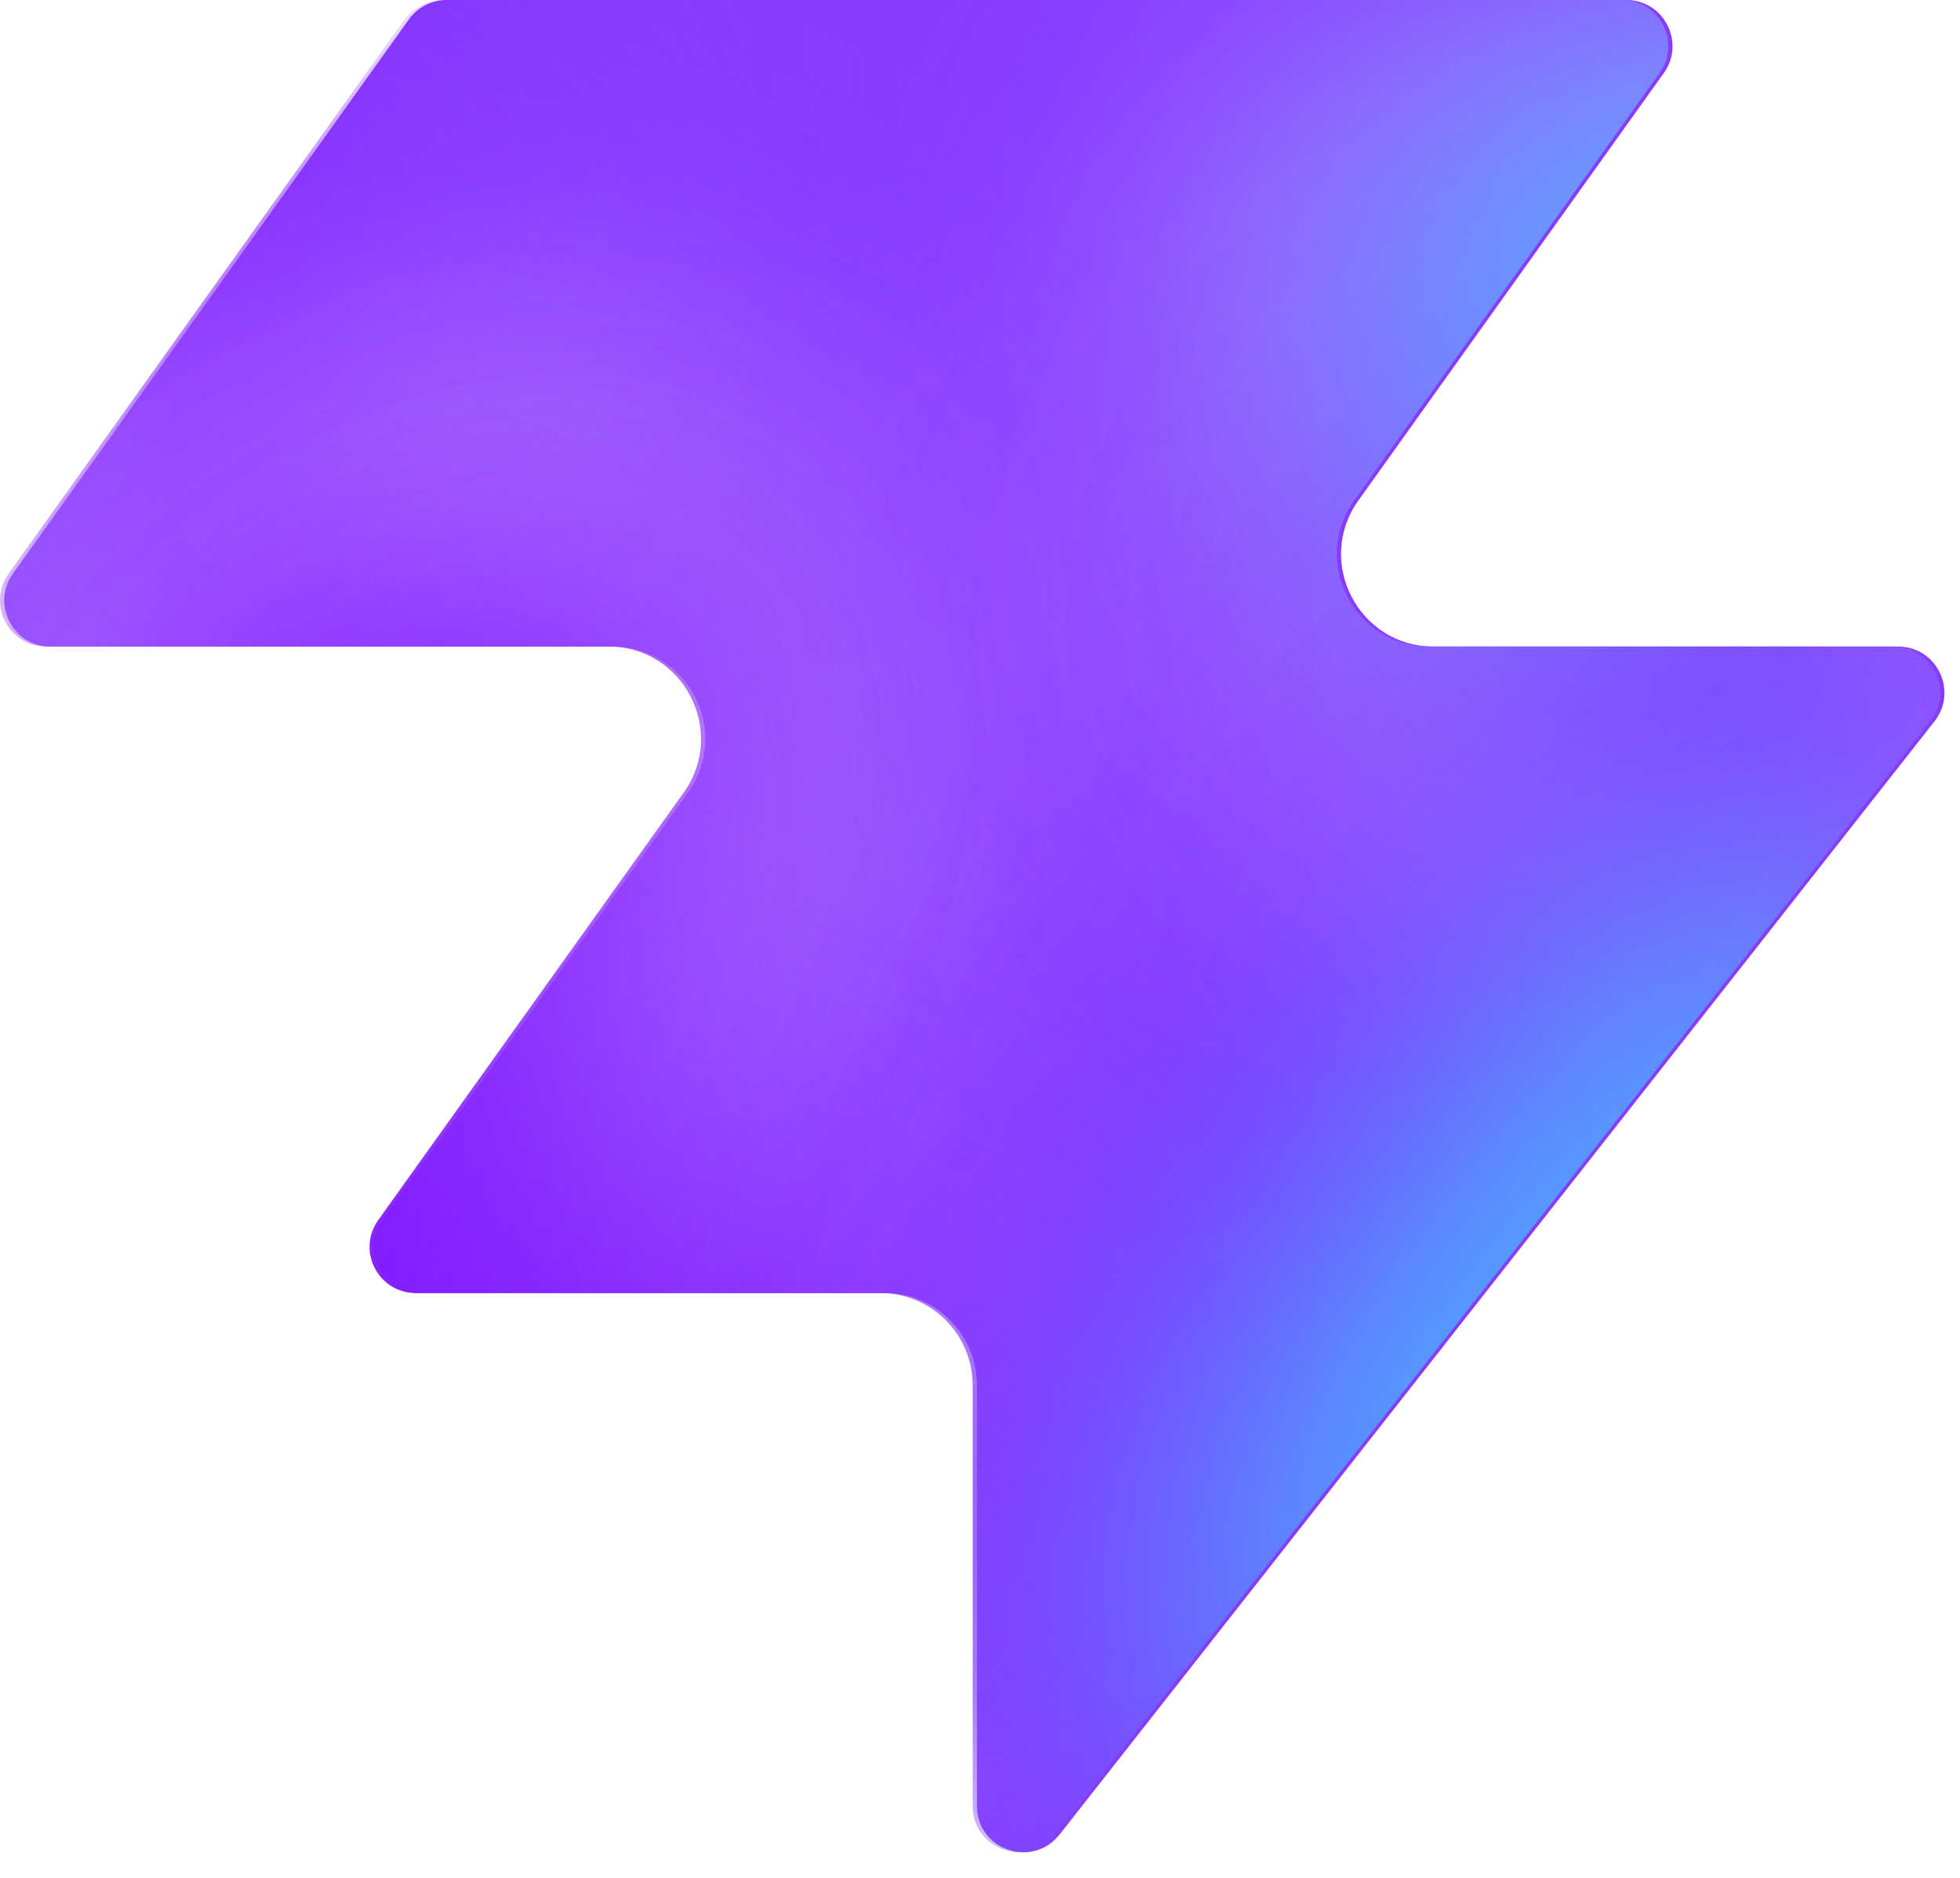
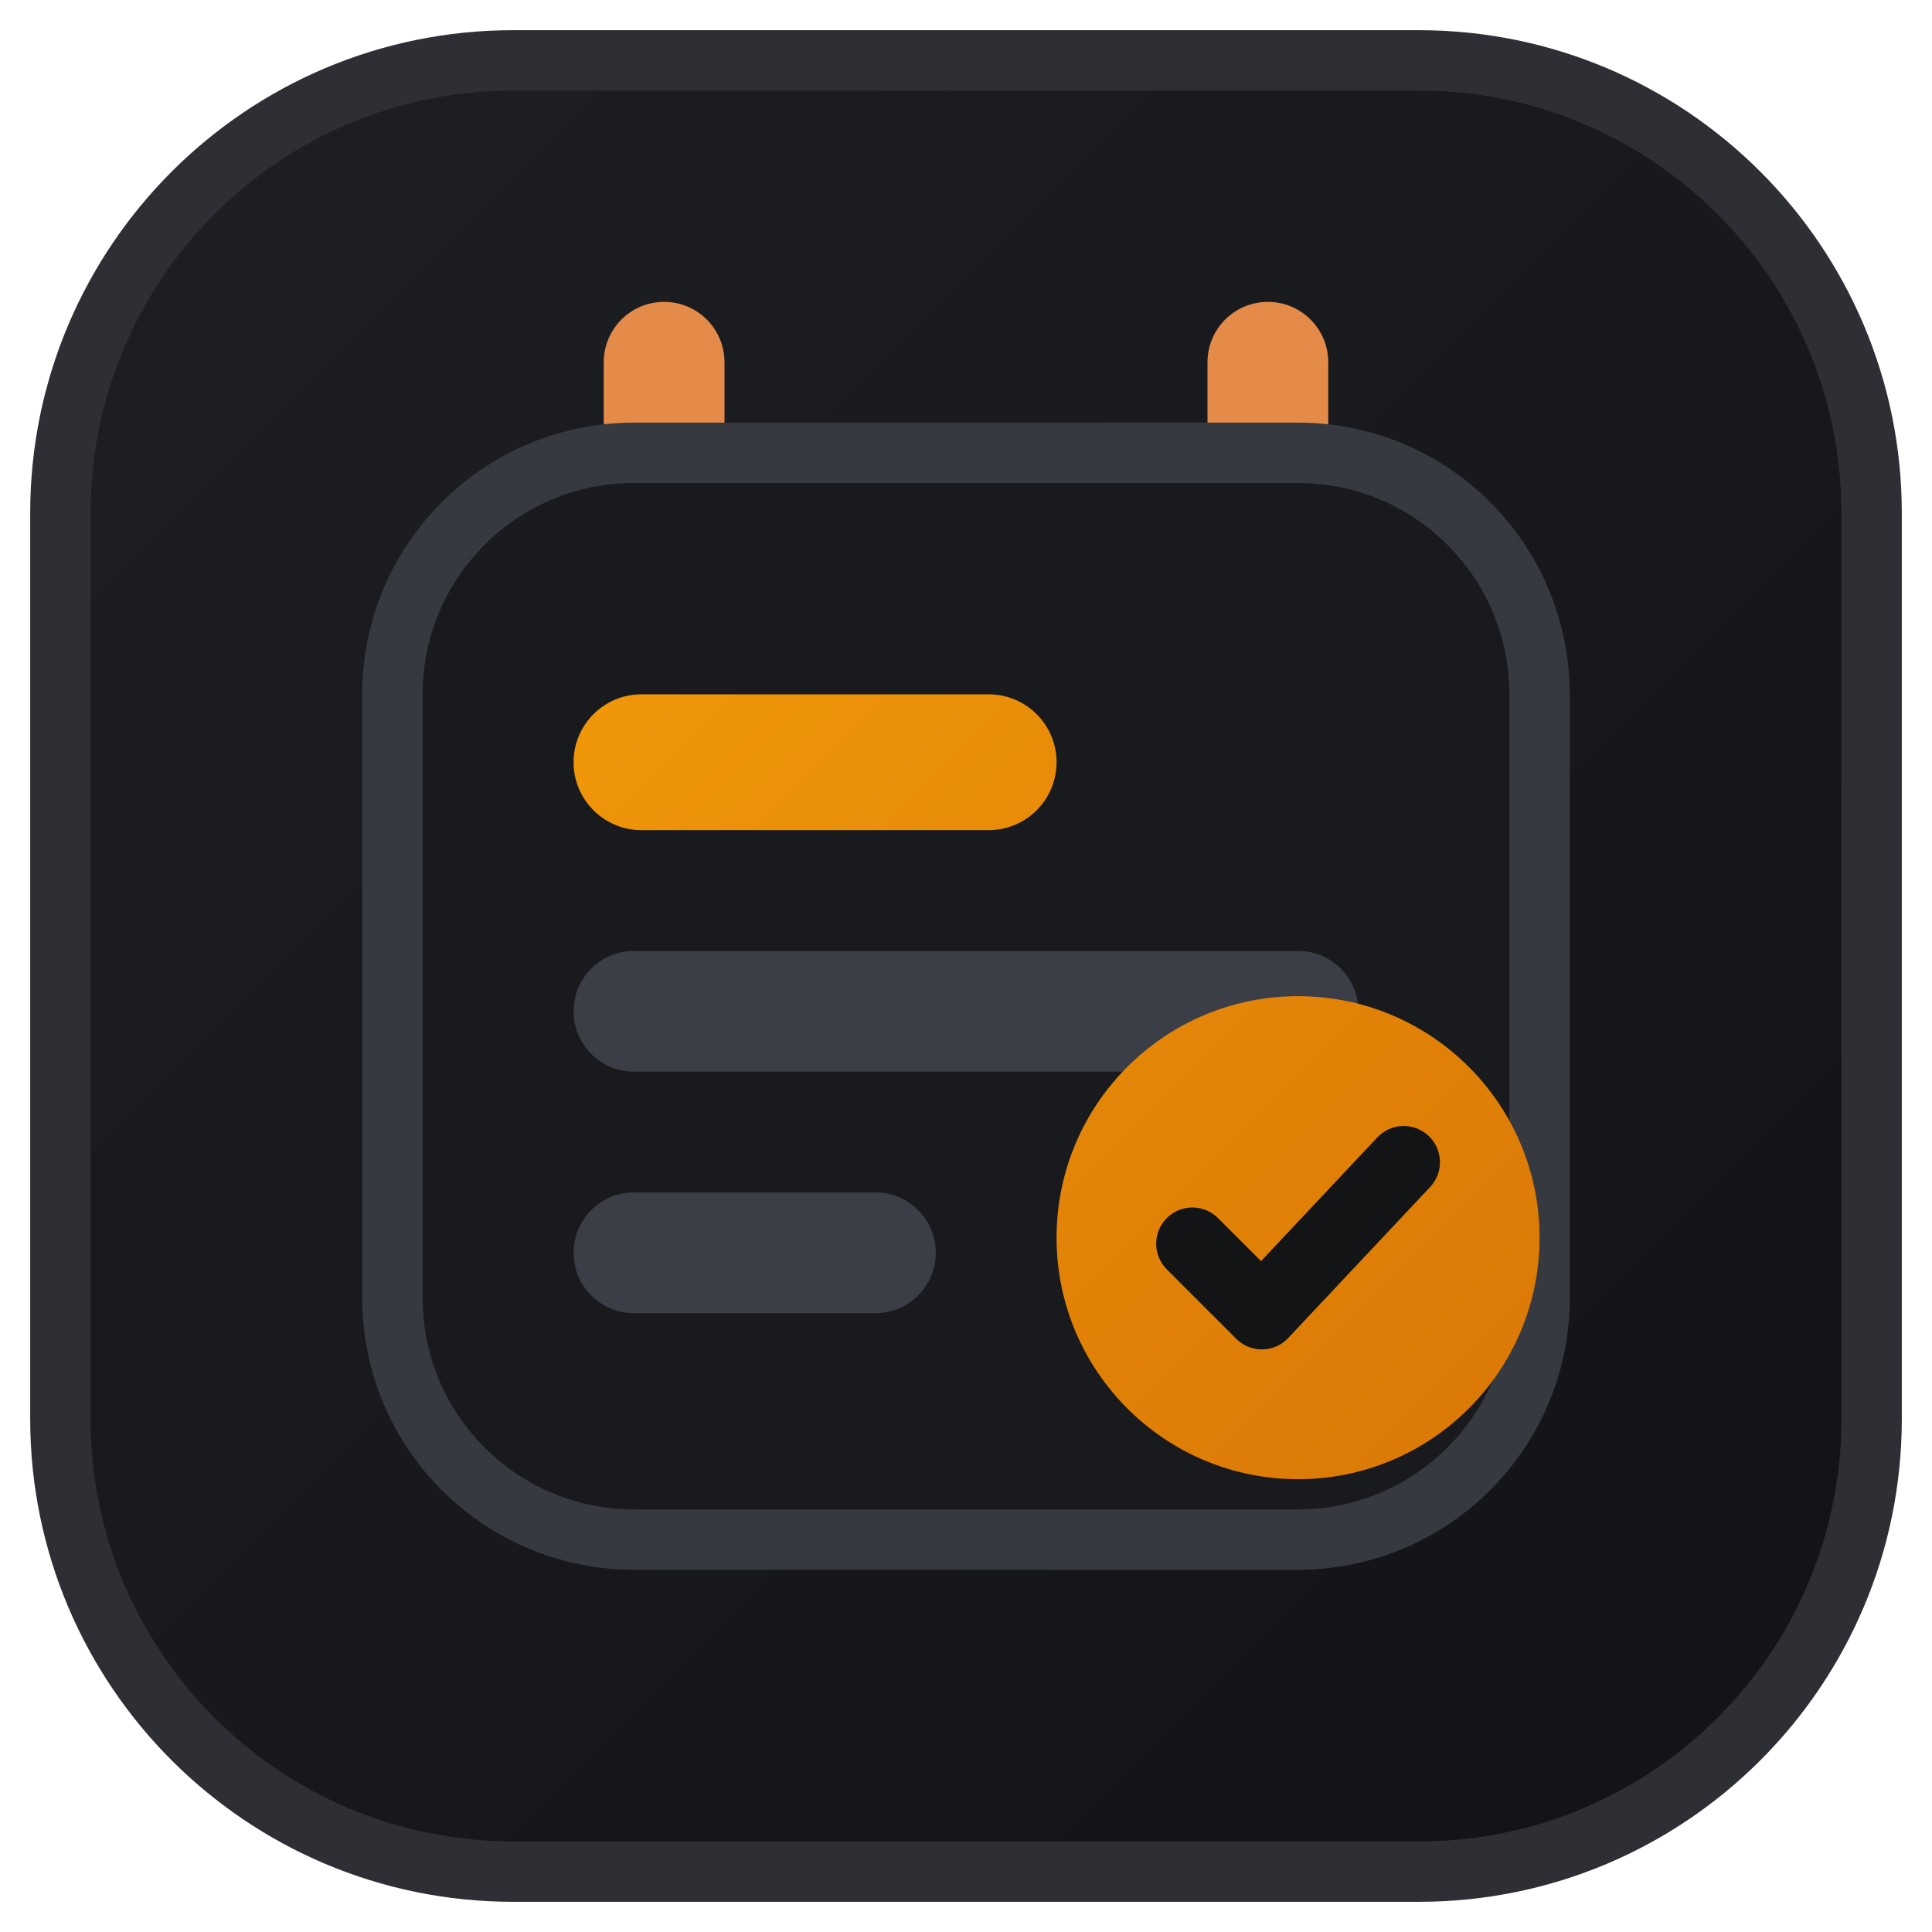
- <svg xmlns="http://www.w3.org/2000/svg" width="48" height="46" fill="none" viewBox="0 0 48 46">
-   <path fill="#863bff" d="M25.946 44.938c-.664.845-2.021.375-2.021-.698V33.937a2.26 2.26 0 0 0-2.262-2.262H10.287c-.92 0-1.456-1.04-.92-1.788l7.48-10.471c1.07-1.497 0-3.578-1.842-3.578H1.237c-.92 0-1.456-1.04-.92-1.788L10.013.474c.214-.297.556-.474.92-.474h28.894c.92 0 1.456 1.04.92 1.788l-7.48 10.471c-1.07 1.498 0 3.579 1.842 3.579h11.377c.943 0 1.473 1.088.89 1.83L25.947 44.94z" style="fill:#863bff;fill:color(display-p3 .525 .23 1);fill-opacity:1" />
-   <mask id="a" width="48" height="46" x="0" y="0" maskUnits="userSpaceOnUse" style="mask-type:alpha">
-     <path fill="#000" d="M25.842 44.938c-.664.844-2.021.375-2.021-.698V33.937a2.26 2.26 0 0 0-2.262-2.262H10.183c-.92 0-1.456-1.04-.92-1.788l7.48-10.471c1.07-1.498 0-3.579-1.842-3.579H1.133c-.92 0-1.456-1.04-.92-1.787L9.91.473c.214-.297.556-.474.92-.474h28.894c.92 0 1.456 1.04.92 1.788l-7.48 10.471c-1.07 1.498 0 3.578 1.842 3.578h11.377c.943 0 1.473 1.088.89 1.832L25.843 44.94z" style="fill:#000;fill-opacity:1" />
-   </mask>
-   <g mask="url(#a)">
-     <g filter="url(#b)">
-       <ellipse cx="5.508" cy="14.704" fill="#ede6ff" rx="5.508" ry="14.704" style="fill:#ede6ff;fill:color(display-p3 .927 .903 1);fill-opacity:1" transform="matrix(.00324 1 1 -.00324 -4.47 31.516)" />
-     </g>
-     <g filter="url(#c)">
-       <ellipse cx="10.399" cy="29.851" fill="#ede6ff" rx="10.399" ry="29.851" style="fill:#ede6ff;fill:color(display-p3 .927 .903 1);fill-opacity:1" transform="matrix(.00324 1 1 -.00324 -39.328 7.883)" />
-     </g>
-     <g filter="url(#d)">
-       <ellipse cx="5.508" cy="30.487" fill="#7e14ff" rx="5.508" ry="30.487" style="fill:#7e14ff;fill:color(display-p3 .492 .077 1);fill-opacity:1" transform="rotate(89.814 -25.913 -14.639)scale(1 -1)" />
-     </g>
-     <g filter="url(#e)">
-       <ellipse cx="5.508" cy="30.599" fill="#7e14ff" rx="5.508" ry="30.599" style="fill:#7e14ff;fill:color(display-p3 .492 .077 1);fill-opacity:1" transform="rotate(89.814 -32.644 -3.334)scale(1 -1)" />
-     </g>
-     <g filter="url(#f)">
-       <ellipse cx="5.508" cy="30.599" fill="#7e14ff" rx="5.508" ry="30.599" style="fill:#7e14ff;fill:color(display-p3 .492 .077 1);fill-opacity:1" transform="matrix(.00324 1 1 -.00324 -34.34 30.47)" />
-     </g>
-     <g filter="url(#g)">
-       <ellipse cx="14.072" cy="22.078" fill="#ede6ff" rx="14.072" ry="22.078" style="fill:#ede6ff;fill:color(display-p3 .927 .903 1);fill-opacity:1" transform="rotate(93.35 24.506 48.493)scale(-1 1)" />
-     </g>
-     <g filter="url(#h)">
-       <ellipse cx="3.47" cy="21.501" fill="#7e14ff" rx="3.47" ry="21.501" style="fill:#7e14ff;fill:color(display-p3 .492 .077 1);fill-opacity:1" transform="rotate(89.009 28.708 47.59)scale(-1 1)" />
-     </g>
-     <g filter="url(#i)">
-       <ellipse cx="3.47" cy="21.501" fill="#7e14ff" rx="3.47" ry="21.501" style="fill:#7e14ff;fill:color(display-p3 .492 .077 1);fill-opacity:1" transform="rotate(89.009 28.708 47.59)scale(-1 1)" />
-     </g>
-     <g filter="url(#j)">
-       <ellipse cx=".387" cy="8.972" fill="#7e14ff" rx="4.407" ry="29.108" style="fill:#7e14ff;fill:color(display-p3 .492 .077 1);fill-opacity:1" transform="rotate(39.51 .387 8.972)" />
-     </g>
-     <g filter="url(#k)">
-       <ellipse cx="47.523" cy="-6.092" fill="#7e14ff" rx="4.407" ry="29.108" style="fill:#7e14ff;fill:color(display-p3 .492 .077 1);fill-opacity:1" transform="rotate(37.892 47.523 -6.092)" />
-     </g>
-     <g filter="url(#l)">
-       <ellipse cx="41.412" cy="6.333" fill="#47bfff" rx="5.971" ry="9.665" style="fill:#47bfff;fill:color(display-p3 .28 .748 1);fill-opacity:1" transform="rotate(37.892 41.412 6.333)" />
-     </g>
-     <g filter="url(#m)">
-       <ellipse cx="-1.879" cy="38.332" fill="#7e14ff" rx="4.407" ry="29.108" style="fill:#7e14ff;fill:color(display-p3 .492 .077 1);fill-opacity:1" transform="rotate(37.892 -1.88 38.332)" />
-     </g>
-     <g filter="url(#n)">
-       <ellipse cx="-1.879" cy="38.332" fill="#7e14ff" rx="4.407" ry="29.108" style="fill:#7e14ff;fill:color(display-p3 .492 .077 1);fill-opacity:1" transform="rotate(37.892 -1.88 38.332)" />
-     </g>
-     <g filter="url(#o)">
-       <ellipse cx="35.651" cy="29.907" fill="#7e14ff" rx="4.407" ry="29.108" style="fill:#7e14ff;fill:color(display-p3 .492 .077 1);fill-opacity:1" transform="rotate(37.892 35.651 29.907)" />
-     </g>
-     <g filter="url(#p)">
-       <ellipse cx="38.418" cy="32.4" fill="#47bfff" rx="5.971" ry="15.297" style="fill:#47bfff;fill:color(display-p3 .28 .748 1);fill-opacity:1" transform="rotate(37.892 38.418 32.4)" />
-     </g>
-   </g>
+ <svg xmlns="http://www.w3.org/2000/svg" viewBox="0 0 64 64" fill="none">
  <defs>
-     <filter id="b" width="60.045" height="41.654" x="-19.77" y="16.149" color-interpolation-filters="sRGB" filterUnits="userSpaceOnUse">
-       <feFlood flood-opacity="0" result="BackgroundImageFix" />
-       <feBlend in="SourceGraphic" in2="BackgroundImageFix" result="shape" />
-       <feGaussianBlur result="effect1_foregroundBlur_2002_17158" stdDeviation="7.659" />
-     </filter>
-     <filter id="c" width="90.34" height="51.437" x="-54.613" y="-7.533" color-interpolation-filters="sRGB" filterUnits="userSpaceOnUse">
-       <feFlood flood-opacity="0" result="BackgroundImageFix" />
-       <feBlend in="SourceGraphic" in2="BackgroundImageFix" result="shape" />
-       <feGaussianBlur result="effect1_foregroundBlur_2002_17158" stdDeviation="7.659" />
-     </filter>
-     <filter id="d" width="79.355" height="29.4" x="-49.64" y="2.03" color-interpolation-filters="sRGB" filterUnits="userSpaceOnUse">
-       <feFlood flood-opacity="0" result="BackgroundImageFix" />
-       <feBlend in="SourceGraphic" in2="BackgroundImageFix" result="shape" />
-       <feGaussianBlur result="effect1_foregroundBlur_2002_17158" stdDeviation="4.596" />
-     </filter>
-     <filter id="e" width="79.579" height="29.4" x="-45.045" y="20.029" color-interpolation-filters="sRGB" filterUnits="userSpaceOnUse">
-       <feFlood flood-opacity="0" result="BackgroundImageFix" />
-       <feBlend in="SourceGraphic" in2="BackgroundImageFix" result="shape" />
-       <feGaussianBlur result="effect1_foregroundBlur_2002_17158" stdDeviation="4.596" />
-     </filter>
-     <filter id="f" width="79.579" height="29.4" x="-43.513" y="21.178" color-interpolation-filters="sRGB" filterUnits="userSpaceOnUse">
-       <feFlood flood-opacity="0" result="BackgroundImageFix" />
-       <feBlend in="SourceGraphic" in2="BackgroundImageFix" result="shape" />
-       <feGaussianBlur result="effect1_foregroundBlur_2002_17158" stdDeviation="4.596" />
-     </filter>
-     <filter id="g" width="74.749" height="58.852" x="15.756" y="-17.901" color-interpolation-filters="sRGB" filterUnits="userSpaceOnUse">
-       <feFlood flood-opacity="0" result="BackgroundImageFix" />
-       <feBlend in="SourceGraphic" in2="BackgroundImageFix" result="shape" />
-       <feGaussianBlur result="effect1_foregroundBlur_2002_17158" stdDeviation="7.659" />
-     </filter>
-     <filter id="h" width="61.377" height="25.362" x="23.548" y="2.284" color-interpolation-filters="sRGB" filterUnits="userSpaceOnUse">
-       <feFlood flood-opacity="0" result="BackgroundImageFix" />
-       <feBlend in="SourceGraphic" in2="BackgroundImageFix" result="shape" />
-       <feGaussianBlur result="effect1_foregroundBlur_2002_17158" stdDeviation="4.596" />
-     </filter>
-     <filter id="i" width="61.377" height="25.362" x="23.548" y="2.284" color-interpolation-filters="sRGB" filterUnits="userSpaceOnUse">
-       <feFlood flood-opacity="0" result="BackgroundImageFix" />
-       <feBlend in="SourceGraphic" in2="BackgroundImageFix" result="shape" />
-       <feGaussianBlur result="effect1_foregroundBlur_2002_17158" stdDeviation="4.596" />
-     </filter>
-     <filter id="j" width="56.045" height="63.649" x="-27.636" y="-22.853" color-interpolation-filters="sRGB" filterUnits="userSpaceOnUse">
-       <feFlood flood-opacity="0" result="BackgroundImageFix" />
-       <feBlend in="SourceGraphic" in2="BackgroundImageFix" result="shape" />
-       <feGaussianBlur result="effect1_foregroundBlur_2002_17158" stdDeviation="4.596" />
-     </filter>
-     <filter id="k" width="54.814" height="64.646" x="20.116" y="-38.415" color-interpolation-filters="sRGB" filterUnits="userSpaceOnUse">
-       <feFlood flood-opacity="0" result="BackgroundImageFix" />
-       <feBlend in="SourceGraphic" in2="BackgroundImageFix" result="shape" />
-       <feGaussianBlur result="effect1_foregroundBlur_2002_17158" stdDeviation="4.596" />
-     </filter>
-     <filter id="l" width="33.541" height="35.313" x="24.641" y="-11.323" color-interpolation-filters="sRGB" filterUnits="userSpaceOnUse">
-       <feFlood flood-opacity="0" result="BackgroundImageFix" />
-       <feBlend in="SourceGraphic" in2="BackgroundImageFix" result="shape" />
-       <feGaussianBlur result="effect1_foregroundBlur_2002_17158" stdDeviation="4.596" />
-     </filter>
-     <filter id="m" width="54.814" height="64.646" x="-29.286" y="6.009" color-interpolation-filters="sRGB" filterUnits="userSpaceOnUse">
-       <feFlood flood-opacity="0" result="BackgroundImageFix" />
-       <feBlend in="SourceGraphic" in2="BackgroundImageFix" result="shape" />
-       <feGaussianBlur result="effect1_foregroundBlur_2002_17158" stdDeviation="4.596" />
-     </filter>
-     <filter id="n" width="54.814" height="64.646" x="-29.286" y="6.009" color-interpolation-filters="sRGB" filterUnits="userSpaceOnUse">
-       <feFlood flood-opacity="0" result="BackgroundImageFix" />
-       <feBlend in="SourceGraphic" in2="BackgroundImageFix" result="shape" />
-       <feGaussianBlur result="effect1_foregroundBlur_2002_17158" stdDeviation="4.596" />
-     </filter>
-     <filter id="o" width="54.814" height="64.646" x="8.244" y="-2.416" color-interpolation-filters="sRGB" filterUnits="userSpaceOnUse">
-       <feFlood flood-opacity="0" result="BackgroundImageFix" />
-       <feBlend in="SourceGraphic" in2="BackgroundImageFix" result="shape" />
-       <feGaussianBlur result="effect1_foregroundBlur_2002_17158" stdDeviation="4.596" />
-     </filter>
-     <filter id="p" width="39.409" height="43.623" x="18.713" y="10.588" color-interpolation-filters="sRGB" filterUnits="userSpaceOnUse">
-       <feFlood flood-opacity="0" result="BackgroundImageFix" />
-       <feBlend in="SourceGraphic" in2="BackgroundImageFix" result="shape" />
-       <feGaussianBlur result="effect1_foregroundBlur_2002_17158" stdDeviation="4.596" />
-     </filter>
+     <linearGradient id="bg" x1="0" y1="0" x2="64" y2="64" gradientUnits="userSpaceOnUse">
+       <stop offset="0%" stop-color="#1E2024" />
+       <stop offset="100%" stop-color="#111215" />
+     </linearGradient>
+     <linearGradient id="amber" x1="14" y1="14" x2="50" y2="50" gradientUnits="userSpaceOnUse">
+       <stop offset="0%" stop-color="#F59E0B" />
+       <stop offset="100%" stop-color="#D97706" />
+     </linearGradient>
  </defs>
+   <rect x="2" y="2" width="60" height="60" rx="15" fill="url(#bg)" stroke="#2D2F35" stroke-width="2" />
+   <rect x="20" y="10" width="4" height="7" rx="2" fill="#E58B4A" />
+   <rect x="40" y="10" width="4" height="7" rx="2" fill="#E58B4A" />
+   <rect x="13" y="15" width="38" height="36" rx="8" fill="#191A1D" stroke="#363940" stroke-width="2" />
+   <rect x="19" y="23" width="16" height="4.5" rx="2.25" fill="url(#amber)" />
+   <rect x="19" y="31.5" width="26" height="4" rx="2" fill="#3B3E47" />
+   <rect x="19" y="39.5" width="12" height="4" rx="2" fill="#3B3E47" />
+   <circle cx="43" cy="41" r="8" fill="url(#amber)" />
+   <path d="M39.5 41.2L41.8 43.5L46.5 38.5" stroke="#131416" stroke-width="2.4" stroke-linecap="round" stroke-linejoin="round" />
</svg>
